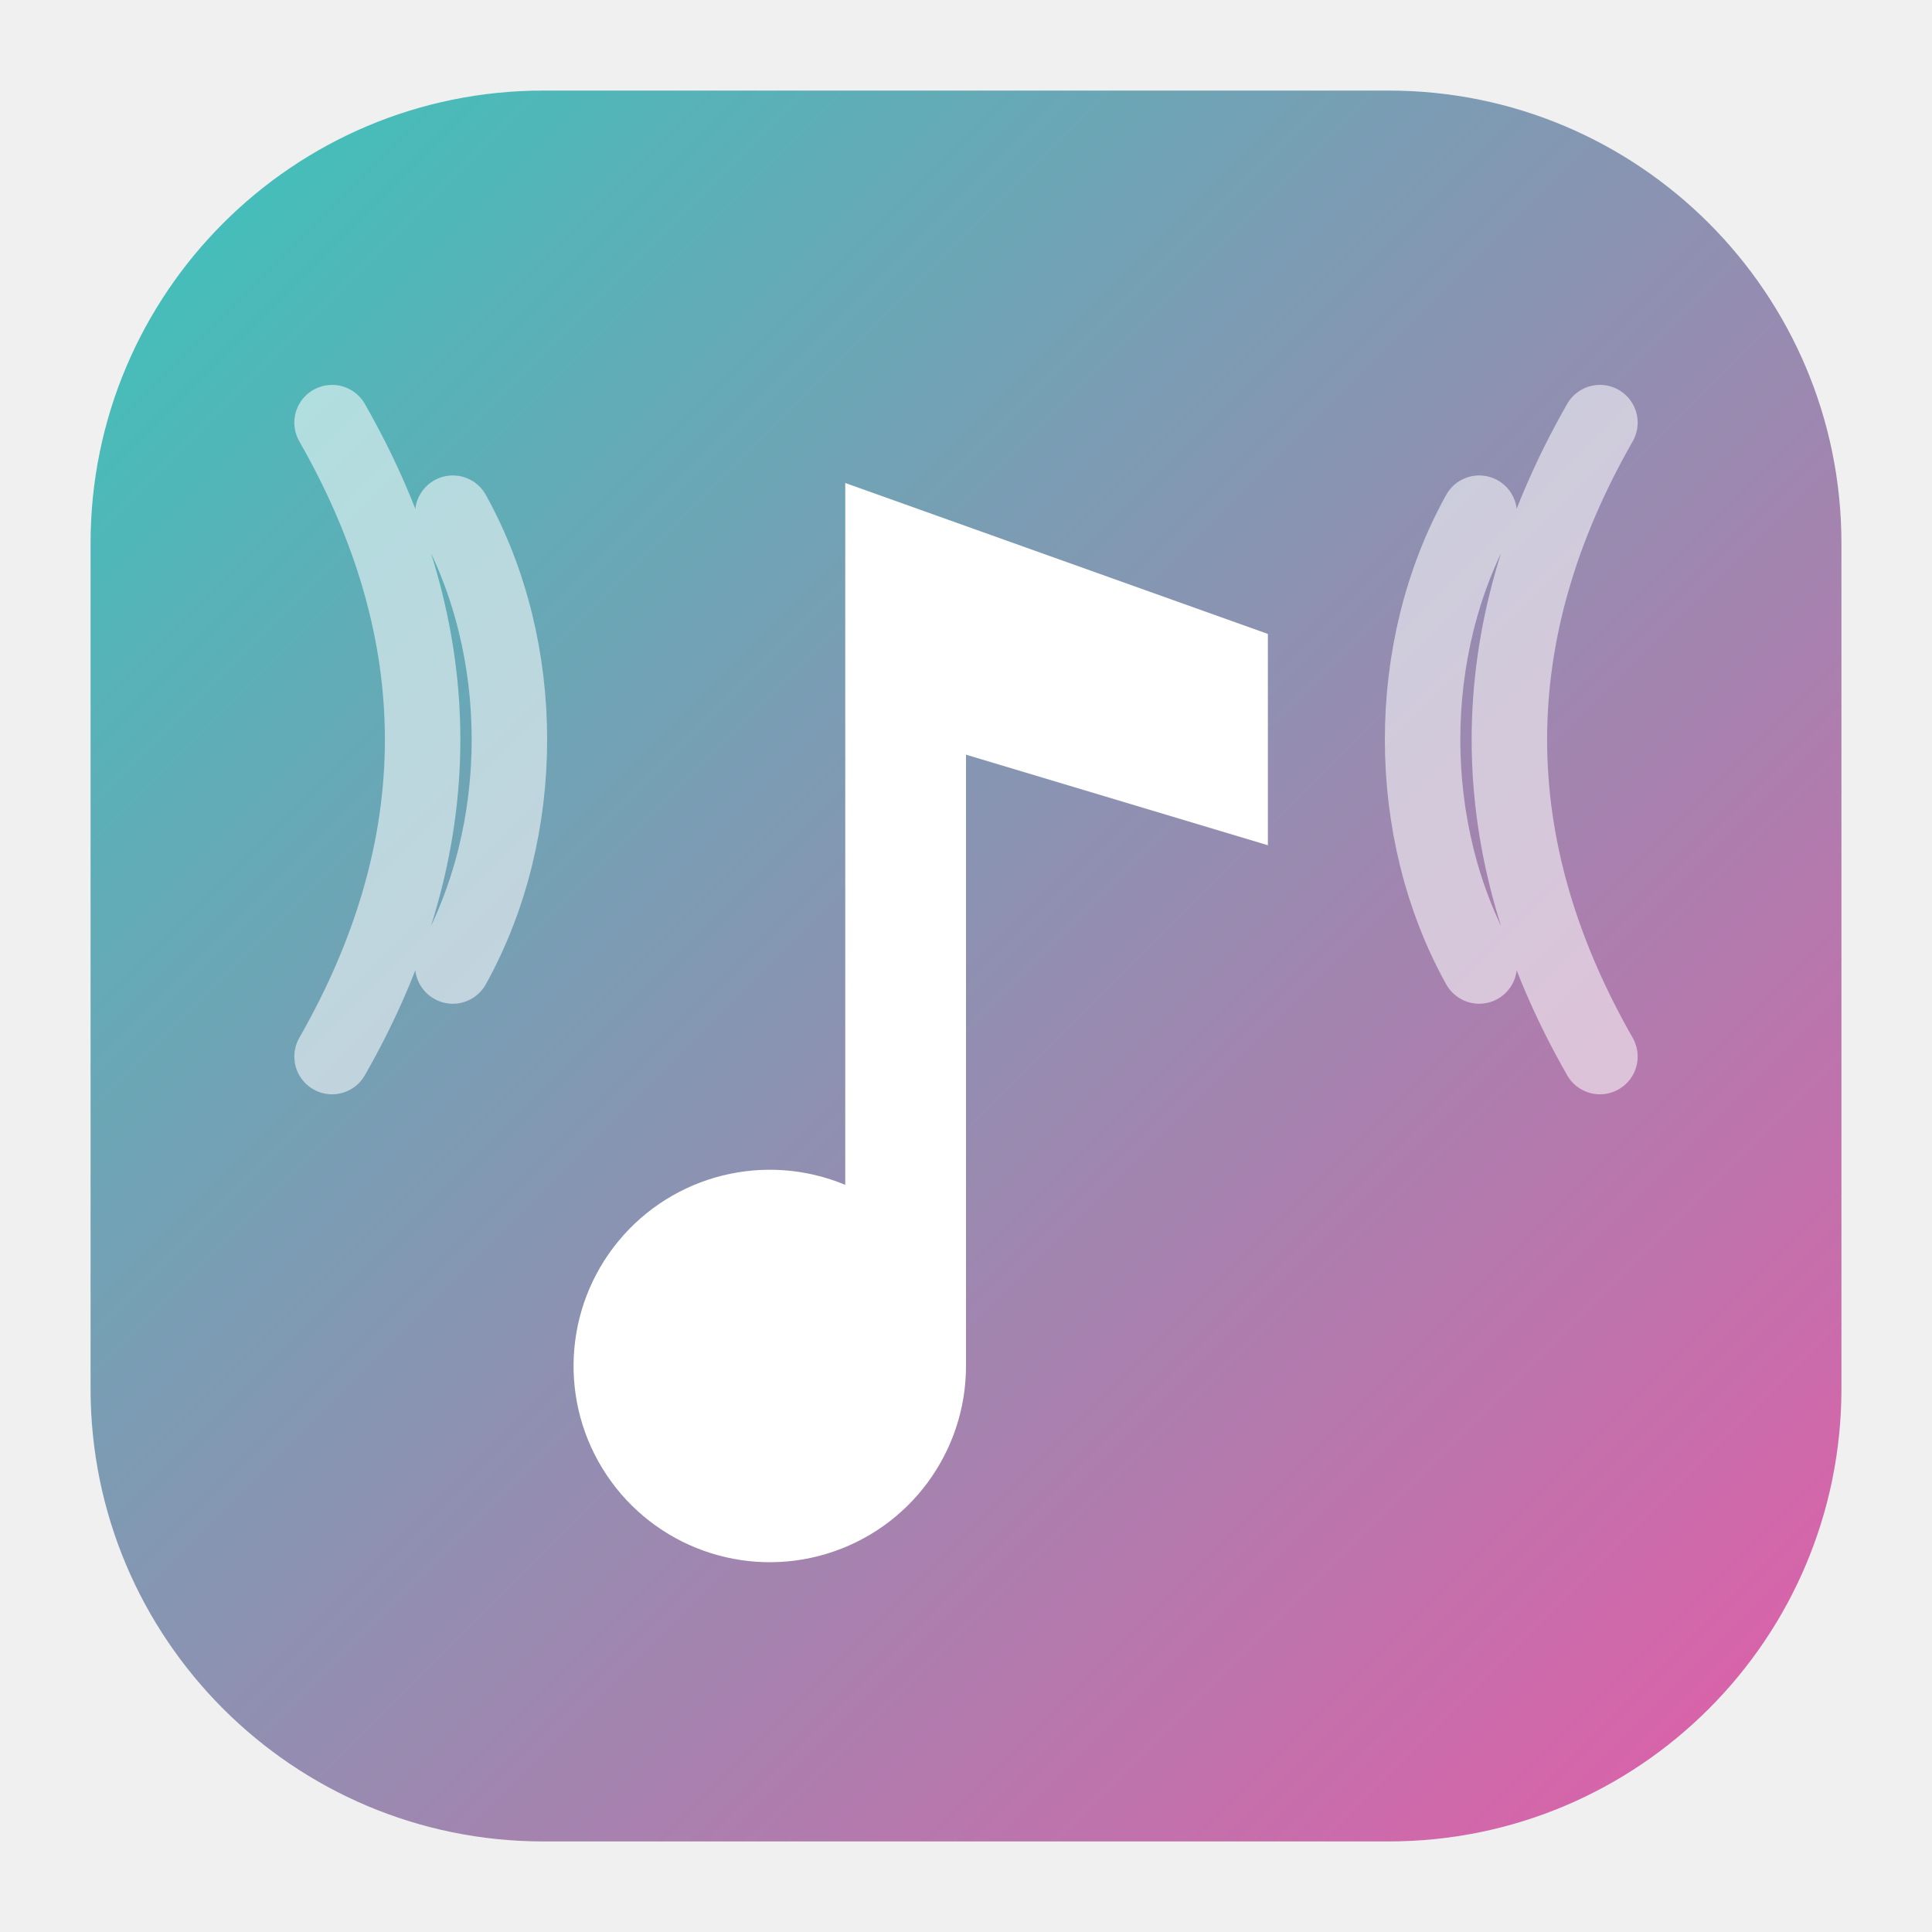
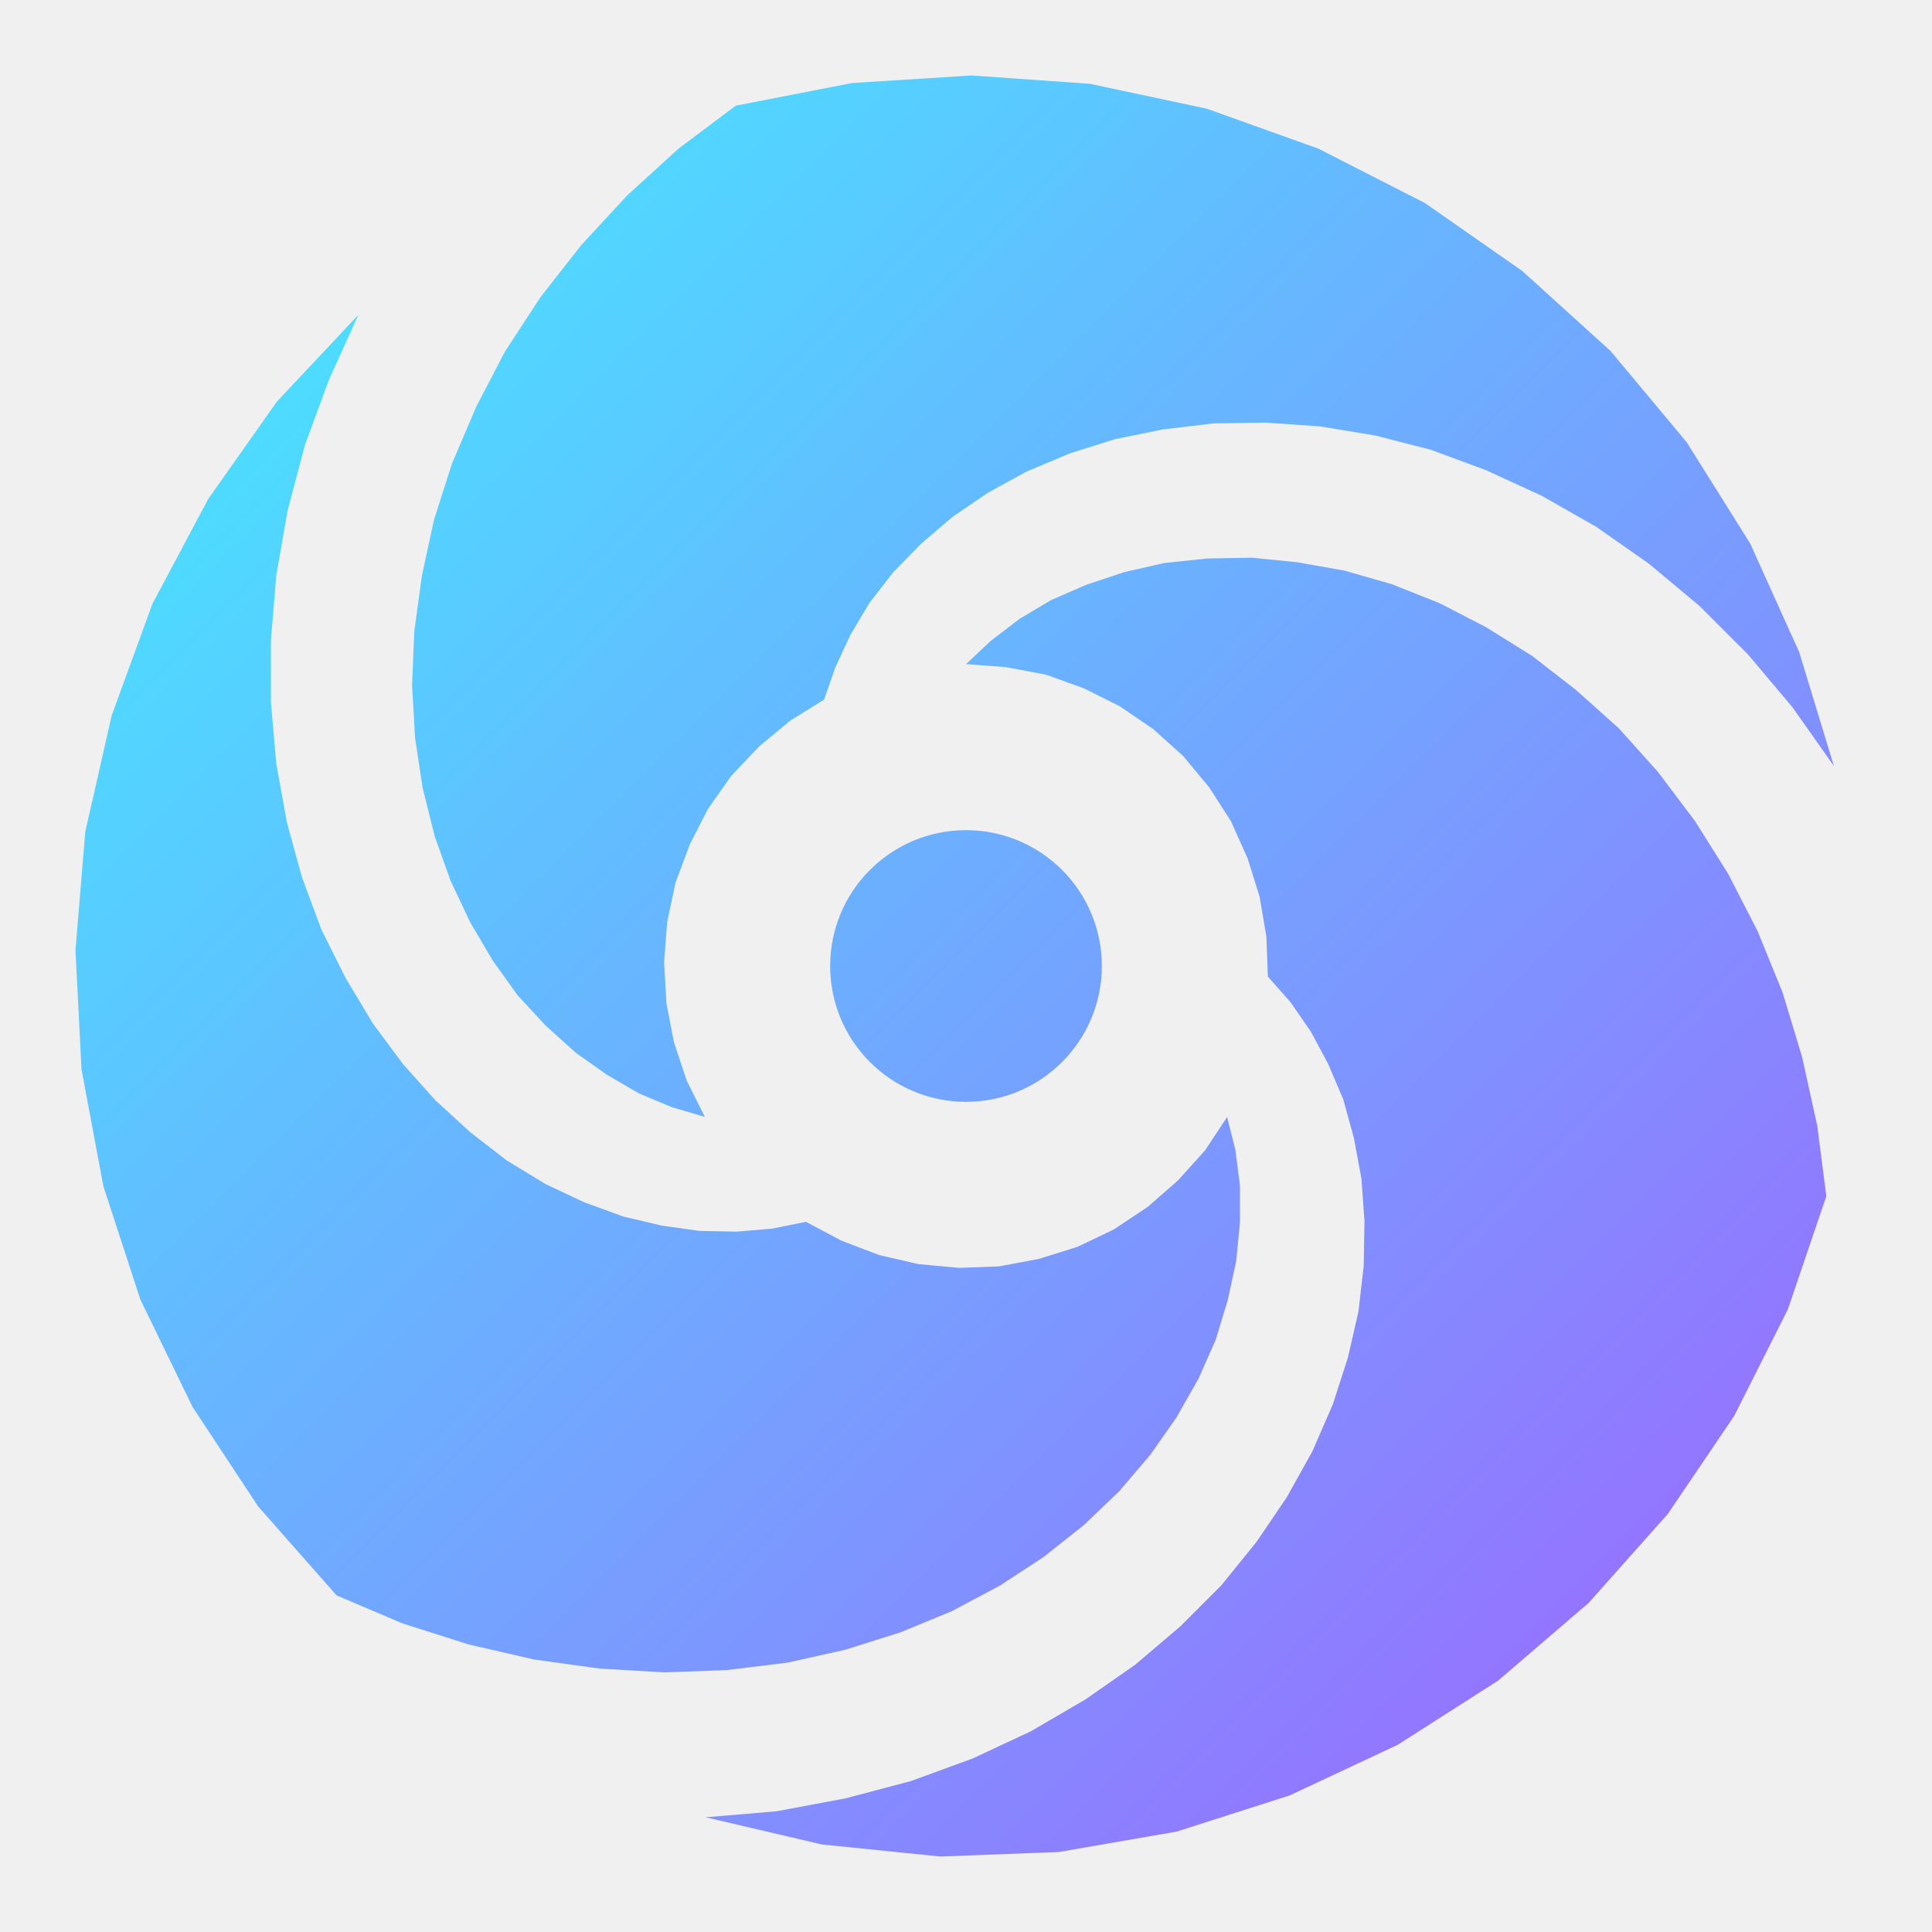
- <svg xmlns="http://www.w3.org/2000/svg" viewBox="0 0 128 128">
+ <svg xmlns="http://www.w3.org/2000/svg" viewBox="0 0 256 256" width="256" height="256">
  <defs>
-     <linearGradient id="fondo" x1="0" y1="0" x2="1" y2="1">
-       <stop offset="0" stop-color="#39c5bb" />
-       <stop offset="1" stop-color="#e45ca8" />
+     <linearGradient id="g" gradientUnits="userSpaceOnUse" x1="28" y1="28" x2="228" y2="228">
+       <stop offset="0" stop-color="#46E6FF" />
+       <stop offset="1" stop-color="#9A6BFF" />
    </linearGradient>
  </defs>
-   <rect x="6" y="6" width="116" height="116" rx="30" fill="url(#fondo)" />
-   <path d="M22 70c8-14 8-28 0-42M30 64c5-9 5-21 0-30" fill="none" stroke="#fff" stroke-opacity=".55" stroke-width="5" stroke-linecap="round" />
-   <path d="M106 70c-8-14-8-28 0-42M98 64c-5-9-5-21 0-30" fill="none" stroke="#fff" stroke-opacity=".55" stroke-width="5" stroke-linecap="round" />
-   <path d="M56 32v46.5a13 13 0 1 0 8 12V50l20 6V42z" fill="#fff" />
+   <path d="M128.0 88.0L131.3 84.9L135.1 82.0L139.3 79.5L143.9 77.5L149.0 75.8L154.3 74.6L160.0 74.0L165.9 73.9L171.9 74.5L178.1 75.6L184.4 77.4L190.7 79.9L196.9 83.1L203.0 86.9L208.8 91.4L214.5 96.5L219.7 102.3L224.6 108.8L229.0 115.8L232.9 123.4L236.2 131.5L238.8 140.1L240.8 149.2L242.0 158.5L236.9 173.5L229.8 187.6L221.0 200.6L210.5 212.4L198.5 222.7L185.2 231.2L170.9 237.9L155.9 242.7L140.3 245.4L124.6 246.0L108.9 244.4L93.5 240.8L93.5 240.8L102.9 240.0L112.0 238.3L120.7 236.0L128.9 233.0L136.6 229.4L143.8 225.2L150.4 220.6L156.4 215.5L161.8 210.1L166.5 204.3L170.5 198.4L173.9 192.3L176.6 186.1L178.6 179.9L180.0 173.8L180.7 167.7L180.8 161.8L180.4 156.2L179.4 150.8L178.0 145.7L176.0 141.0L173.7 136.7L171.0 132.8L168.0 129.4L167.8 124.1L166.9 118.8L165.3 113.7L163.1 108.8L160.2 104.3L156.8 100.2L152.8 96.6L148.4 93.6L143.6 91.2L138.6 89.4L133.3 88.4ZM162.6 148.0L163.7 152.4L164.3 157.1L164.3 162.0L163.8 167.1L162.7 172.2L161.1 177.5L158.8 182.7L155.9 187.8L152.4 192.8L148.3 197.6L143.6 202.1L138.3 206.3L132.5 210.1L126.1 213.5L119.3 216.3L112.0 218.6L104.4 220.3L96.3 221.3L88.0 221.6L79.5 221.1L70.8 219.9L62.1 217.9L53.3 215.1L44.6 211.4L34.2 199.6L25.5 186.4L18.6 172.2L13.7 157.2L10.8 141.7L10.0 125.9L11.3 110.2L14.8 94.8L20.2 80.0L27.6 66.1L36.7 53.2L47.5 41.7L47.5 41.7L43.6 50.3L40.4 59.0L38.1 67.7L36.6 76.3L35.9 84.8L35.9 93.1L36.6 101.1L38.0 108.9L40.0 116.2L42.6 123.2L45.8 129.6L49.4 135.6L53.4 141.0L57.7 145.8L62.4 150.1L67.2 153.8L72.3 156.9L77.4 159.3L82.6 161.2L87.7 162.4L92.7 163.1L97.6 163.2L102.3 162.8L106.8 161.9L111.5 164.4L116.5 166.3L121.7 167.5L127.1 168.0L132.4 167.8L137.7 166.8L142.8 165.2L147.6 162.9L152.1 159.9L156.1 156.4L159.7 152.4ZM93.4 148.0L89.0 146.7L84.7 144.9L80.4 142.4L76.3 139.5L72.3 135.9L68.6 131.9L65.3 127.3L62.3 122.2L59.7 116.7L57.6 110.8L56.0 104.4L55.0 97.8L54.6 90.8L54.9 83.6L55.9 76.3L57.5 68.9L59.9 61.4L63.1 53.9L66.9 46.6L71.6 39.4L77.0 32.5L83.1 25.9L89.9 19.7L97.5 14.0L112.9 11.0L128.7 10.0L144.4 11.1L159.9 14.4L174.7 19.7L188.8 26.9L201.7 35.9L213.4 46.5L223.5 58.6L231.9 72.0L238.4 86.4L243.0 101.5L243.0 101.5L237.5 93.7L231.6 86.7L225.2 80.3L218.5 74.7L211.5 69.8L204.3 65.7L196.9 62.3L189.6 59.6L182.2 57.7L174.9 56.5L167.7 56.0L160.8 56.1L154.1 56.9L147.7 58.2L141.7 60.1L136.0 62.5L130.9 65.3L126.2 68.5L122.0 72.1L118.3 75.9L115.2 79.9L112.7 84.1L110.7 88.4L109.2 92.7L104.7 95.5L100.6 98.9L96.9 102.8L93.8 107.2L91.4 111.9L89.5 117.0L88.4 122.2L88.0 127.5L88.3 132.9L89.3 138.1L91.0 143.2Z" fill="url(#g)" />
+   <circle cx="128" cy="128" r="18" fill="url(#g)" />
</svg>
